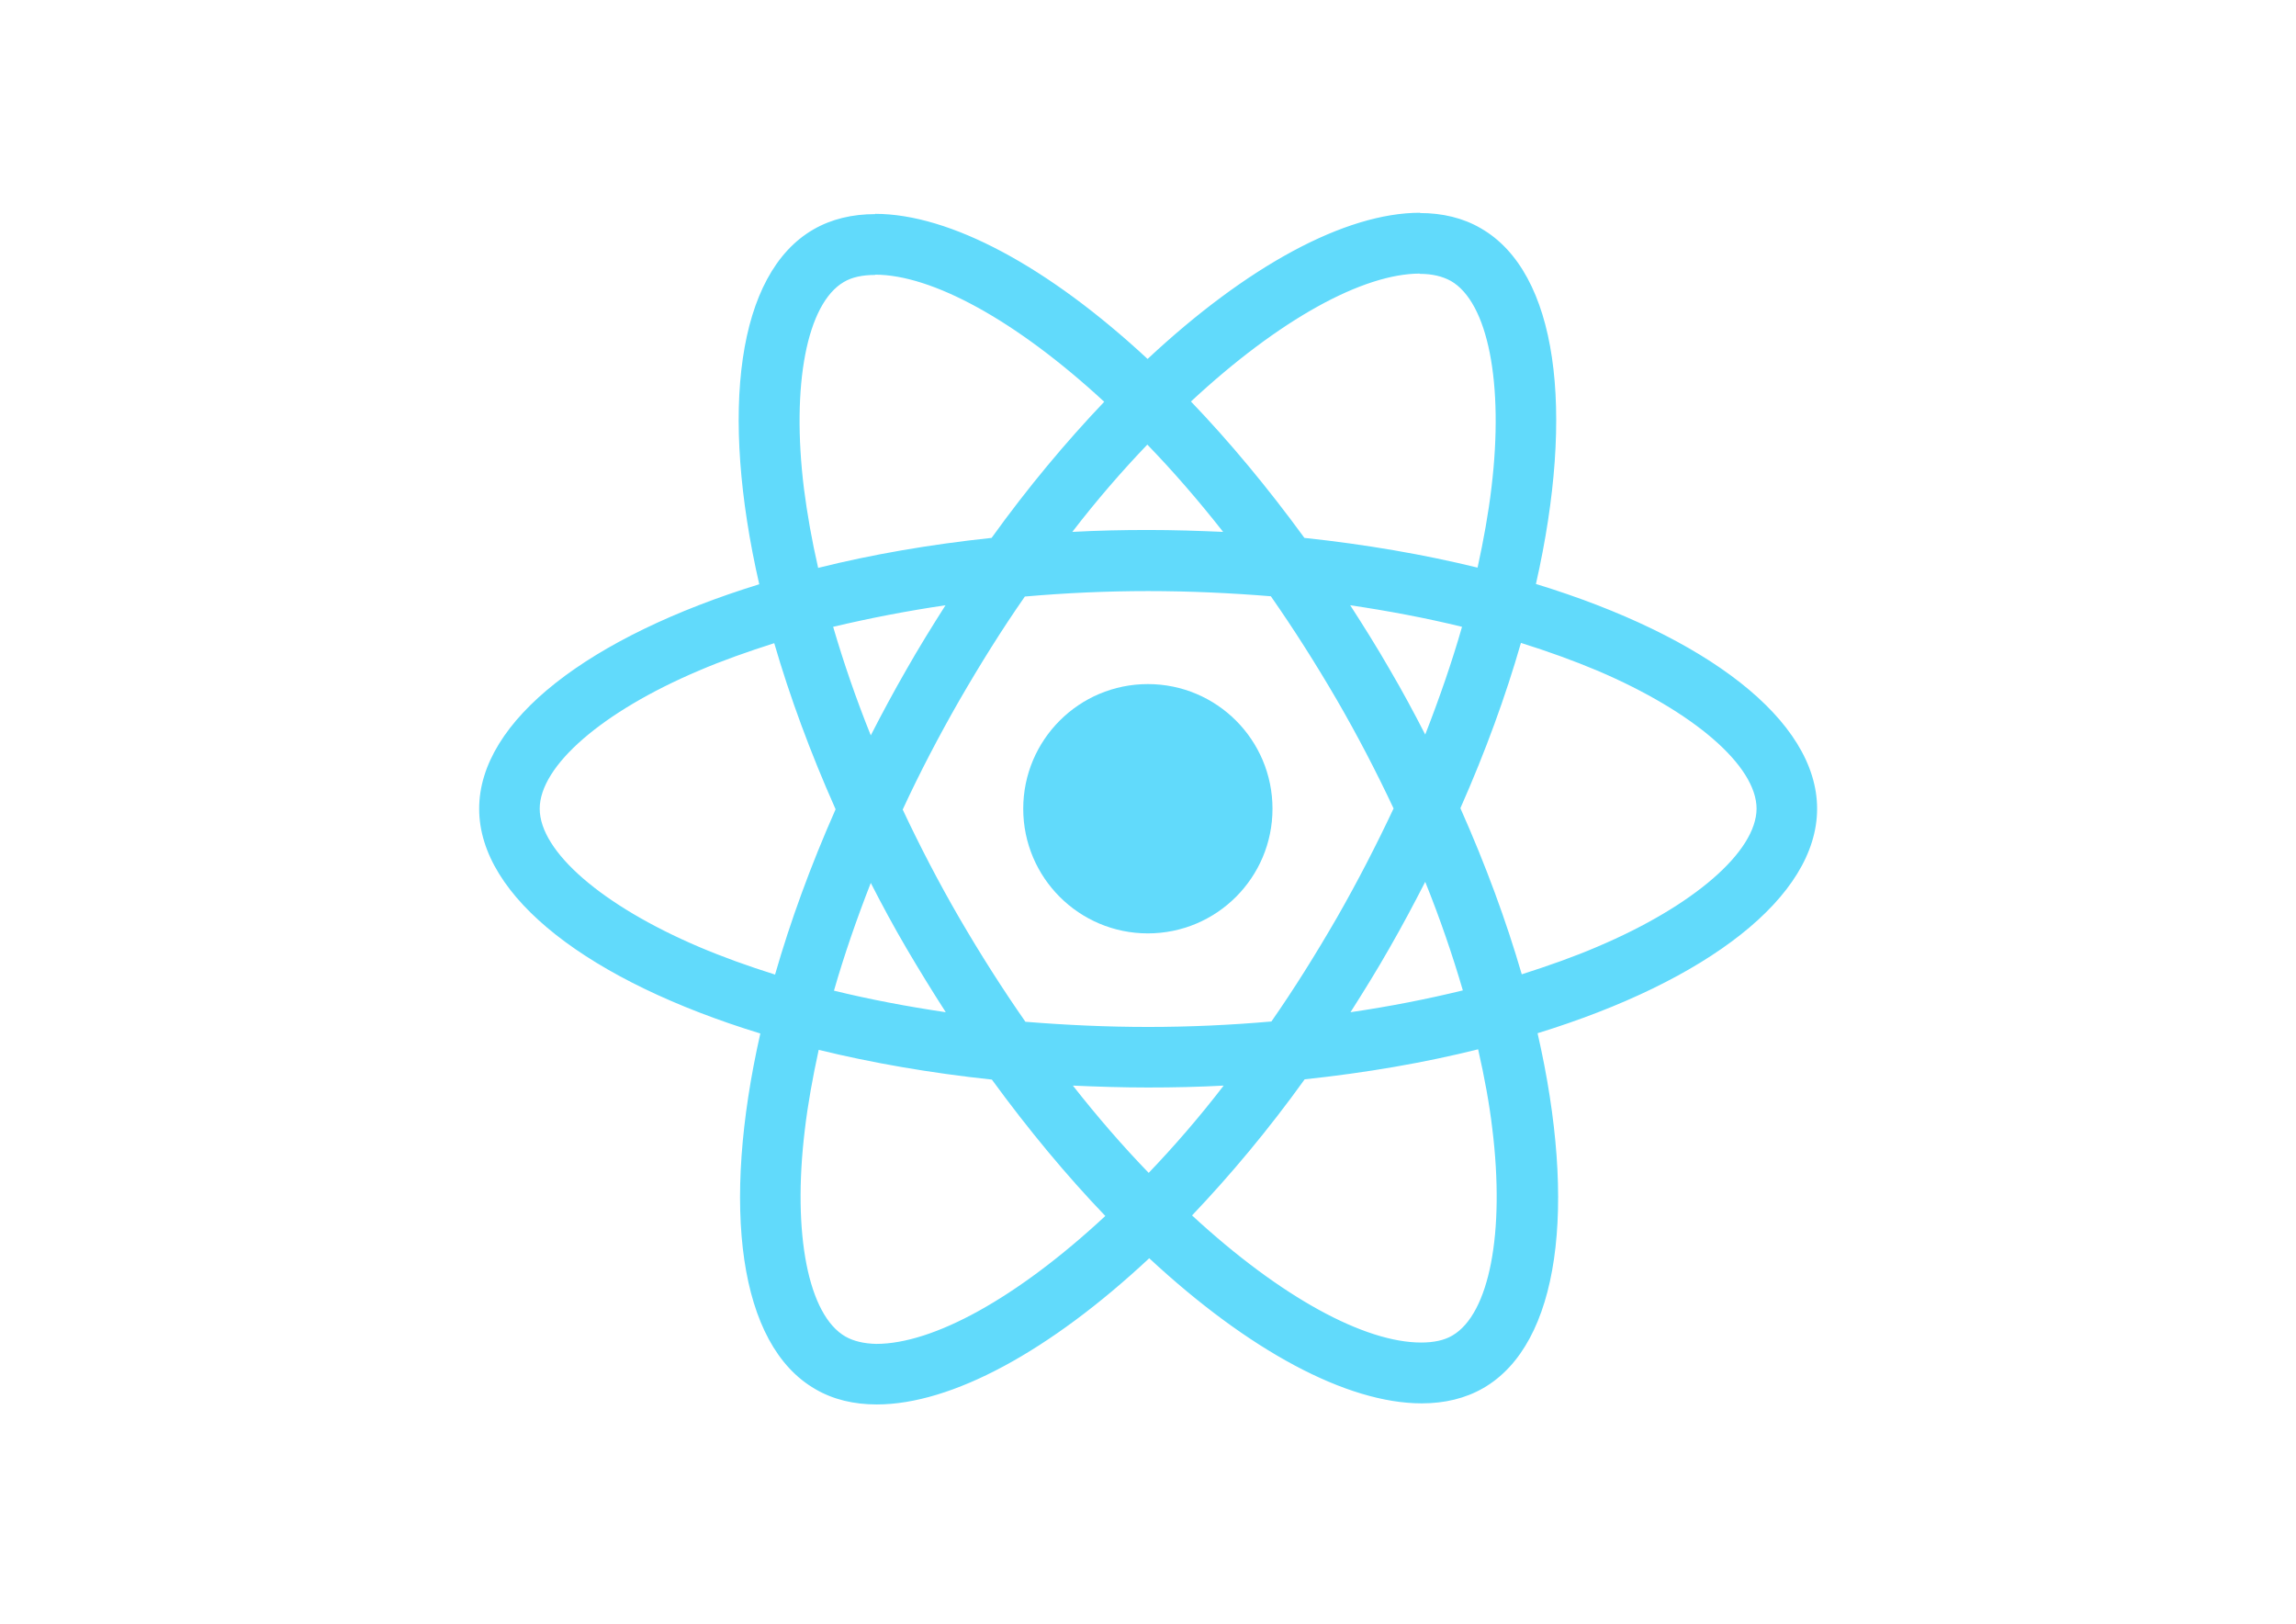
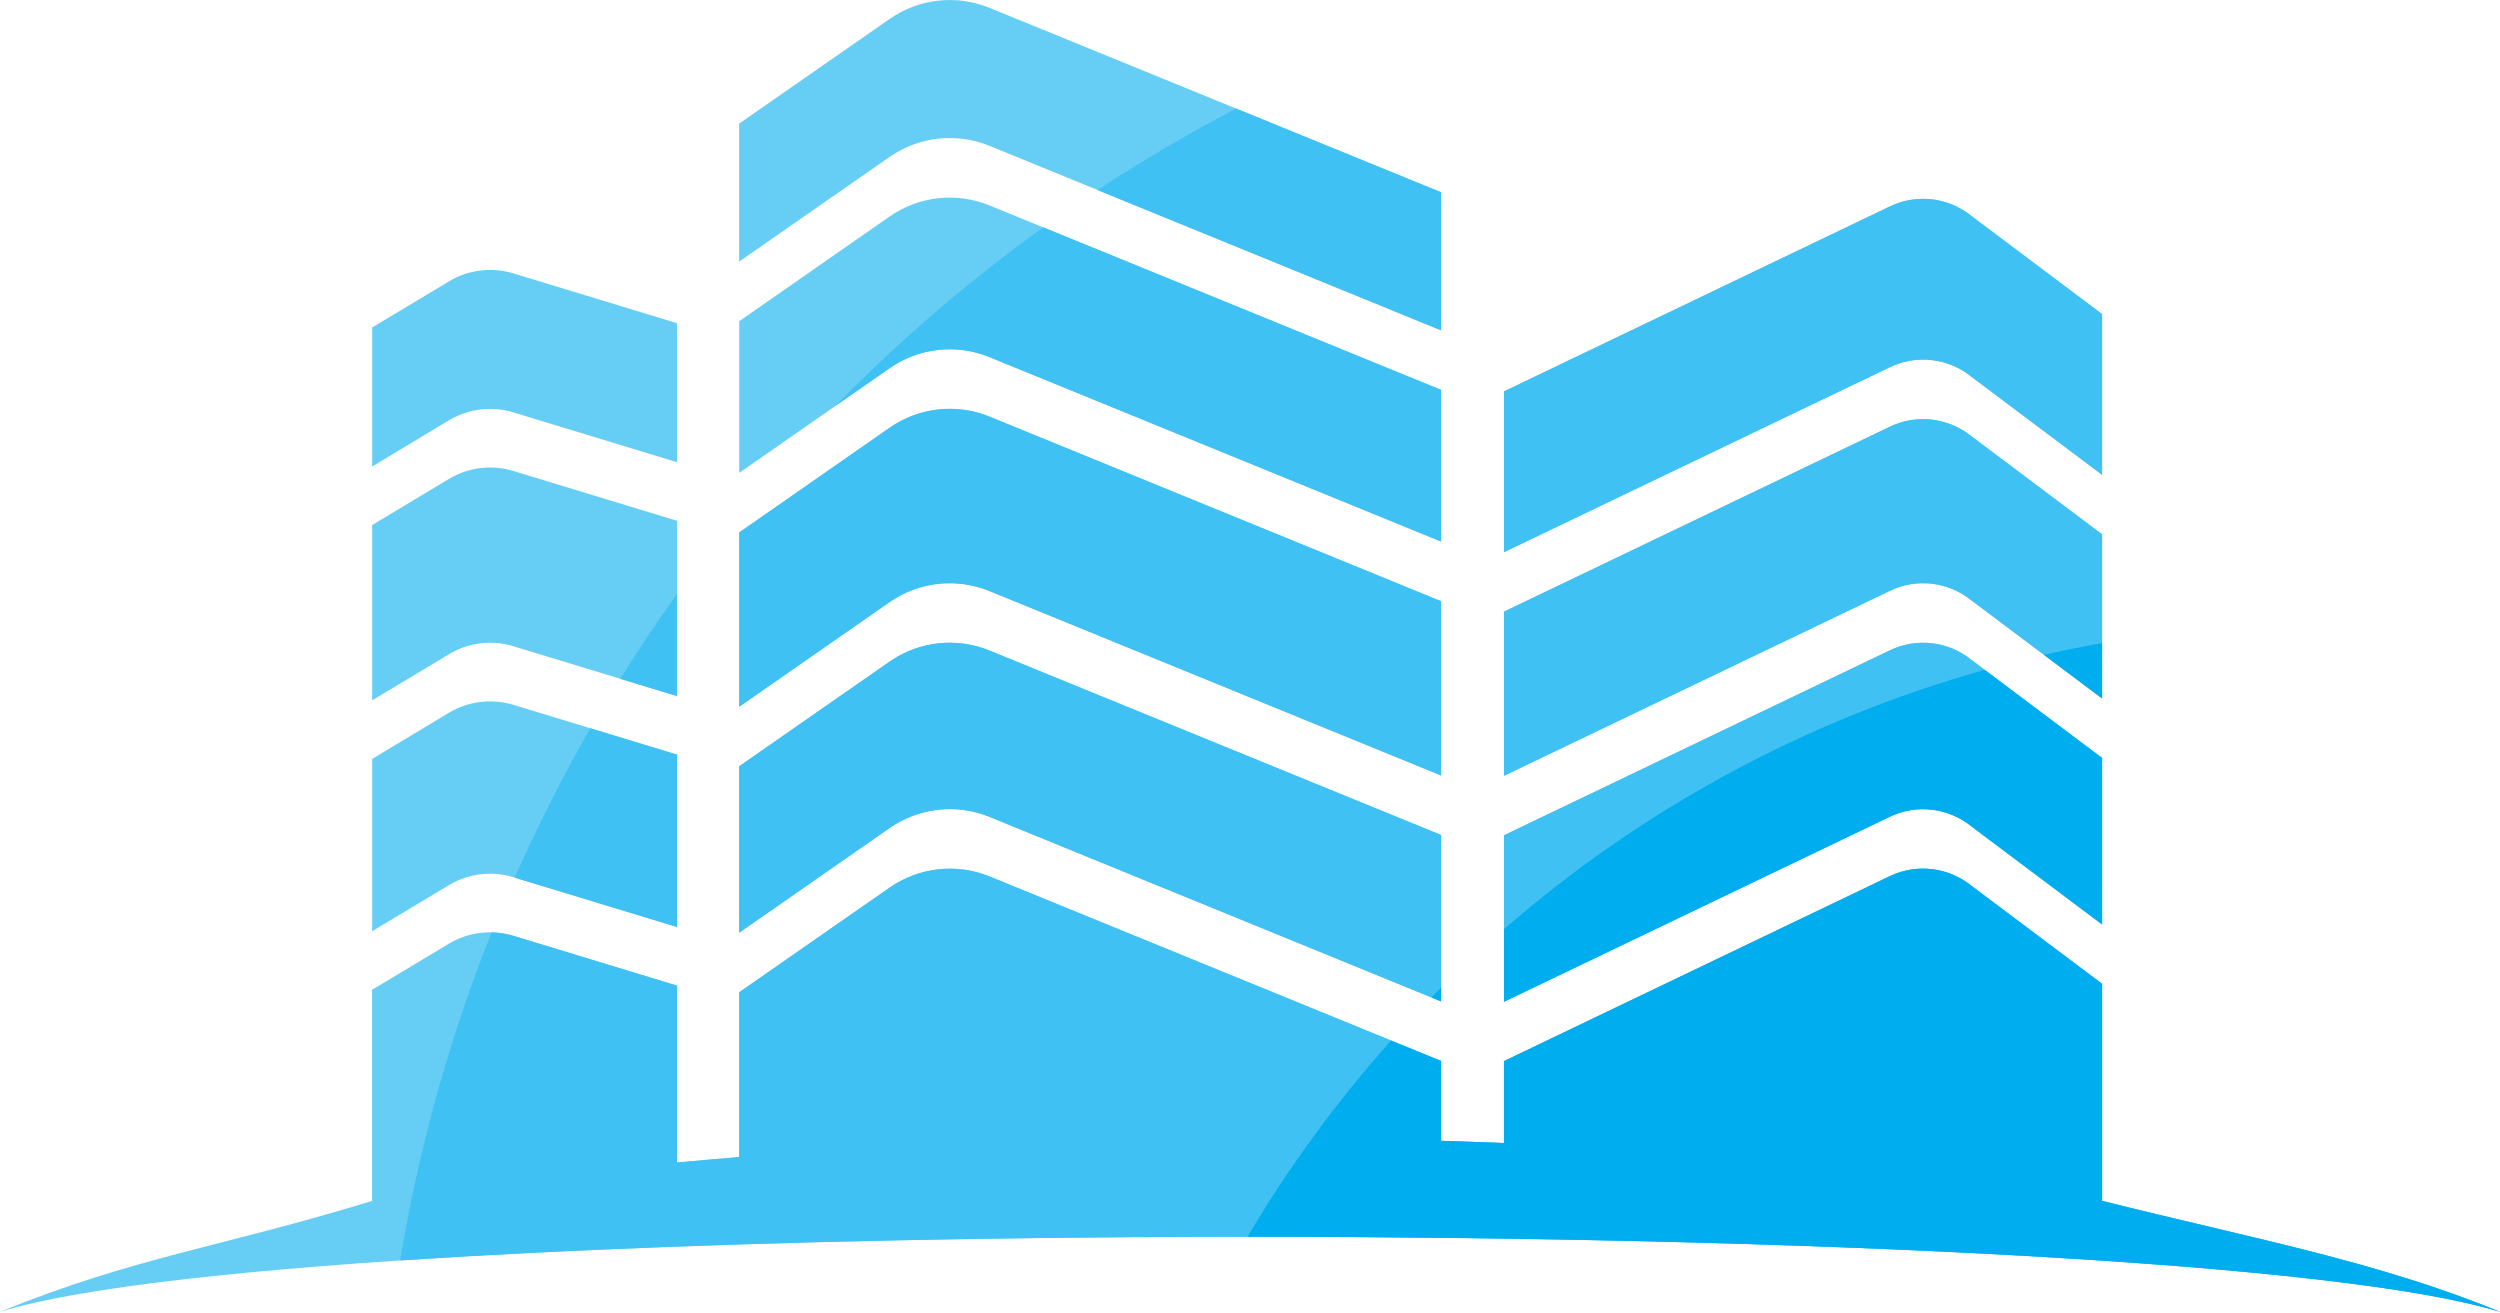
- <svg xmlns="http://www.w3.org/2000/svg" viewBox="0 0 841.9 595.3">
-   <g fill="#61DAFB">
-     <path d="M666.3 296.5c0-32.5-40.7-63.3-103.1-82.4 14.4-63.6 8-114.2-20.2-130.4-6.5-3.8-14.1-5.6-22.4-5.6v22.3c4.6 0 8.3.9 11.4 2.6 13.6 7.8 19.5 37.5 14.9 75.7-1.1 9.4-2.9 19.3-5.1 29.4-19.6-4.8-41-8.5-63.5-10.9-13.5-18.5-27.5-35.3-41.6-50 32.6-30.3 63.2-46.9 84-46.9V78c-27.5 0-63.5 19.6-99.9 53.6-36.4-33.8-72.4-53.2-99.9-53.2v22.3c20.7 0 51.4 16.5 84 46.6-14 14.7-28 31.4-41.3 49.9-22.6 2.4-44 6.1-63.6 11-2.3-10-4-19.7-5.2-29-4.7-38.2 1.1-67.9 14.6-75.8 3-1.8 6.9-2.6 11.5-2.6V78.5c-8.4 0-16 1.8-22.6 5.6-28.1 16.2-34.4 66.7-19.9 130.1-62.2 19.2-102.7 49.9-102.7 82.3 0 32.5 40.7 63.3 103.1 82.4-14.4 63.6-8 114.2 20.2 130.4 6.5 3.8 14.1 5.6 22.5 5.6 27.5 0 63.5-19.6 99.9-53.6 36.4 33.8 72.4 53.2 99.9 53.2 8.4 0 16-1.8 22.6-5.6 28.1-16.2 34.4-66.7 19.9-130.1 62-19.1 102.5-49.9 102.5-82.3zm-130.2-66.7c-3.7 12.9-8.3 26.2-13.5 39.5-4.1-8-8.4-16-13.1-24-4.6-8-9.5-15.8-14.4-23.4 14.2 2.1 27.9 4.7 41 7.9zm-45.8 106.5c-7.8 13.5-15.8 26.3-24.1 38.2-14.9 1.3-30 2-45.2 2-15.1 0-30.2-.7-45-1.9-8.3-11.9-16.4-24.6-24.2-38-7.6-13.1-14.5-26.4-20.8-39.8 6.2-13.4 13.2-26.8 20.7-39.9 7.8-13.5 15.8-26.3 24.1-38.2 14.9-1.3 30-2 45.2-2 15.1 0 30.2.7 45 1.9 8.3 11.9 16.4 24.6 24.2 38 7.6 13.1 14.5 26.4 20.8 39.8-6.3 13.4-13.2 26.8-20.7 39.9zm32.3-13c5.4 13.4 10 26.8 13.8 39.8-13.1 3.2-26.9 5.9-41.2 8 4.9-7.7 9.8-15.6 14.4-23.7 4.6-8 8.9-16.1 13-24.1zM421.2 430c-9.3-9.6-18.6-20.3-27.8-32 9 .4 18.2.7 27.5.7 9.4 0 18.7-.2 27.8-.7-9 11.7-18.3 22.4-27.5 32zm-74.4-58.9c-14.2-2.1-27.9-4.7-41-7.9 3.7-12.9 8.3-26.2 13.5-39.5 4.1 8 8.4 16 13.1 24 4.7 8 9.5 15.8 14.4 23.4zM420.7 163c9.3 9.6 18.6 20.3 27.8 32-9-.4-18.2-.7-27.5-.7-9.4 0-18.7.2-27.8.7 9-11.7 18.3-22.4 27.5-32zm-74 58.9c-4.9 7.7-9.8 15.6-14.4 23.7-4.6 8-8.9 16-13 24-5.4-13.4-10-26.8-13.8-39.8 13.1-3.1 26.9-5.8 41.2-7.9zm-90.5 125.2c-35.4-15.1-58.3-34.9-58.3-50.6 0-15.7 22.9-35.6 58.3-50.6 8.6-3.7 18-7 27.7-10.1 5.7 19.6 13.2 40 22.5 60.9-9.2 20.8-16.6 41.1-22.2 60.6-9.9-3.1-19.3-6.5-28-10.2zM310 490c-13.6-7.8-19.5-37.5-14.9-75.7 1.1-9.4 2.9-19.3 5.1-29.4 19.6 4.8 41 8.5 63.5 10.9 13.5 18.5 27.5 35.3 41.6 50-32.6 30.3-63.2 46.9-84 46.9-4.5-.1-8.3-1-11.3-2.7zm237.2-76.2c4.7 38.2-1.1 67.9-14.6 75.8-3 1.8-6.9 2.6-11.5 2.6-20.7 0-51.4-16.5-84-46.6 14-14.7 28-31.4 41.3-49.9 22.6-2.4 44-6.1 63.6-11 2.3 10.1 4.1 19.8 5.2 29.1zm38.5-66.7c-8.6 3.7-18 7-27.7 10.1-5.7-19.6-13.2-40-22.5-60.9 9.2-20.8 16.6-41.1 22.2-60.6 9.9 3.1 19.3 6.5 28.1 10.2 35.4 15.1 58.3 34.9 58.3 50.6-.1 15.7-23 35.6-58.4 50.6zM320.8 78.4z" />
-     <circle cx="420.9" cy="296.5" r="45.7" />
-     <path d="M520.5 78.1z" />
+ <svg xmlns="http://www.w3.org/2000/svg" version="1.1" id="svg2" x="0px" y="0px" viewBox="0 0 436.9 229.3" style="enable-background:new 0 0 436.9 229.3;" xml:space="preserve">
+   <style type="text/css">
+ 	.st0{fill-rule:evenodd;clip-rule:evenodd;fill:#66CEF5;}
+ 	.st1{fill-rule:evenodd;clip-rule:evenodd;fill:#40C1F3;}
+ 	.st2{fill-rule:evenodd;clip-rule:evenodd;fill:#00ADEF;}
+ </style>
+   <g id="g10" transform="matrix(1.333333,0,0,-1.333333,0,333.3333)">
+     <g id="g12" transform="scale(0.1)">
+       <path id="path14" class="st0" d="M1297,2308.8l591.8-241.7V2248L1297,2489.7c-43.2,17.7-92.5,12.3-130.9-14.5l-197.3-137.2v-180.9    l197.3,137.3C1204.5,2321.1,1253.8,2326.5,1297,2308.8L1297,2308.8z M2755.2,926v284.4l-171,128.3c-30.3,24.6-72,29.7-107.2,12.8    l-505.7-242.4v-107.4c-27.3,1.1-54.8,2.1-82.5,3v104.6L1297,1351.2c-43.2,17.7-92.5,12.1-130.9-14.5l-197.3-137.3v-216    c-27.5-2.2-54.7-4.6-81.6-7.1v231.9l-214.5,65.3c-28.3,8.5-58.9,4.8-84.2-10.3l-100.8-60.5V926C289.1,865,177.7,852.9,0,780.6    c422.5,131.2,2854.3,131.2,3276.8,0C3117.8,846.2,2954.1,876.2,2755.2,926z M2584.2,1416.8l171-128.4v218.1l-171,128.4    c-30.3,24.7-72,29.6-107.2,12.7l-505.7-242.4v-218.1l505.7,242.5C2512.2,1446.5,2553.9,1441.4,2584.2,1416.8L2584.2,1416.8z     M2584.2,1712.9l171-128.3v215l-171,128.4c-30.3,24.6-72,29.6-107.2,12.7l-505.7-242.4v-215.1l505.7,242.4    C2512.2,1742.6,2553.9,1737.6,2584.2,1712.9L2584.2,1712.9z M2584.2,2006l171-128.3v210.6l-171,128.4    c-30.3,24.7-72,29.7-107.2,12.7l-505.7-242.4v-210.7l505.7,242.4C2512.2,2035.7,2553.9,2030.7,2584.2,2006z M672.8,1350.3    l214.5-65.3v225.9l-214.5,65.3c-28.3,8.5-58.9,4.8-84.2-10.3l-100.8-60.6v-225.8l100.8,60.5    C613.9,1355.1,644.5,1358.9,672.8,1350.3z M672.8,1653l214.5-65.3v229.7l-214.5,65.3c-28.3,8.7-58.9,4.8-84.2-10.3l-100.8-60.6    v-229.7l100.8,60.5C613.9,1657.8,644.5,1661.7,672.8,1653L672.8,1653z M672.8,1959.5l214.5-65.3v182.2l-214.5,65.3    c-28.3,8.6-58.9,4.8-84.2-10.4l-100.8-60.5v-182.2l100.8,60.6C613.9,1964.3,644.5,1968.2,672.8,1959.5L672.8,1959.5z M1297,1429.3    l591.8-241.8v218.1L1297,1647.3c-43.2,17.7-92.5,12.3-130.9-14.4l-197.3-137.3v-218.1l197.3,137.3    C1204.5,1441.4,1253.8,1447,1297,1429.3L1297,1429.3z M1297,1725.3l591.8-241.7v228.4L1297,1953.9    c-43.2,17.7-92.5,12.2-130.9-14.5l-197.2-137.3v-228.4l197.3,137.3C1204.5,1737.6,1253.8,1743,1297,1725.3L1297,1725.3z     M1297,2031.9l591.8-241.7V1989L1297,2230.7c-43.2,17.7-92.5,12.3-130.9-14.4L968.9,2079v-198.8l197.3,137.3    C1204.5,2044.1,1253.8,2049.7,1297,2031.9" />
+       <path id="path16" class="st1" d="M524.5,847.9c24.8,149.3,65.2,293.2,119.8,430c9.6-0.2,19.2-1.7,28.5-4.5l214.5-65.3V976.3    c26.9,2.5,54.1,4.9,81.6,7.1v216l197.3,137.3c38.4,26.7,87.7,32.2,130.9,14.5l591.8-241.8v-104.6c27.7-0.9,55.2-1.9,82.5-3v107.4    l505.7,242.4c35.2,16.9,77,11.8,107.2-12.8l171-128.3V926c198.9-49.8,362.6-79.9,521.6-145.5C2946.8,883,1391.3,905.5,524.5,847.9    L524.5,847.9z M674.6,1349.7c29.8,67.1,62.8,132.5,99.2,195.7l113.5-34.5V1285L674.6,1349.7z M812.9,1610.3    c23.6,37.8,48.4,74.8,74.3,111v-133.6L812.9,1610.3z M1094.4,1967.6c84,85.7,175.3,164.1,273,234.4l521.4-213v-198.8L1297,2031.9    c-43.2,17.8-92.5,12.3-130.9-14.4L1094.4,1967.6z M1438.6,2250.9c58.5,38.5,119.1,74.2,181.5,106.8l268.7-109.7v-181    L1438.6,2250.9z M2584.2,1416.8l171-128.4v218.1l-171,128.4c-30.3,24.7-72,29.6-107.2,12.7l-505.7-242.4v-218.1l505.7,242.5    C2512.2,1446.5,2553.9,1441.4,2584.2,1416.8z M2584.2,1712.9l171-128.3v215l-171,128.4c-30.3,24.6-72,29.6-107.2,12.7    l-505.7-242.4v-215.1l505.7,242.4C2512.2,1742.6,2553.9,1737.6,2584.2,1712.9L2584.2,1712.9z M2584.2,2006l171-128.3v210.6    l-171,128.4c-30.3,24.7-72,29.7-107.2,12.7l-505.7-242.4v-210.7l505.7,242.4C2512.2,2035.7,2553.9,2030.7,2584.2,2006L2584.2,2006    z M1297,1429.3l591.8-241.8v218.1L1297,1647.3c-43.2,17.7-92.5,12.3-130.9-14.4l-197.3-137.3v-218.1l197.3,137.3    C1204.5,1441.4,1253.8,1447,1297,1429.3L1297,1429.3z M1297,1725.3l591.8-241.7v228.4L1297,1953.9    c-43.2,17.7-92.5,12.2-130.9-14.5l-197.2-137.3v-228.4l197.3,137.3C1204.5,1737.6,1253.8,1743,1297,1725.3" />
+       <path id="path18" class="st2" d="M1635.1,879c54.4,91.9,117.5,178,188.2,257.1l65.4-26.7v-104.6c27.7-0.9,55.2-1.9,82.5-3v107.4    l505.7,242.4c35.2,16.9,77,11.8,107.2-12.8l171-128.3V926c198.9-49.8,362.6-79.9,521.6-145.5    C3065.2,846.3,2349.8,879.1,1635.1,879L1635.1,879z M1876.2,1192.6c4.2,4.3,8.3,8.6,12.6,12.8v-17.9L1876.2,1192.6z     M1971.2,1282.1c179.8,156.3,394.2,273.8,630.1,339.9l153.9-115.6v-218.1l-171,128.4c-30.3,24.6-72,29.7-107.2,12.8l-505.7-242.5    V1282.1z M2679,1641.7c25.2,5.7,50.6,10.9,76.2,15.5v-72.6L2679,1641.7" />
+     </g>
  </g>
</svg>
